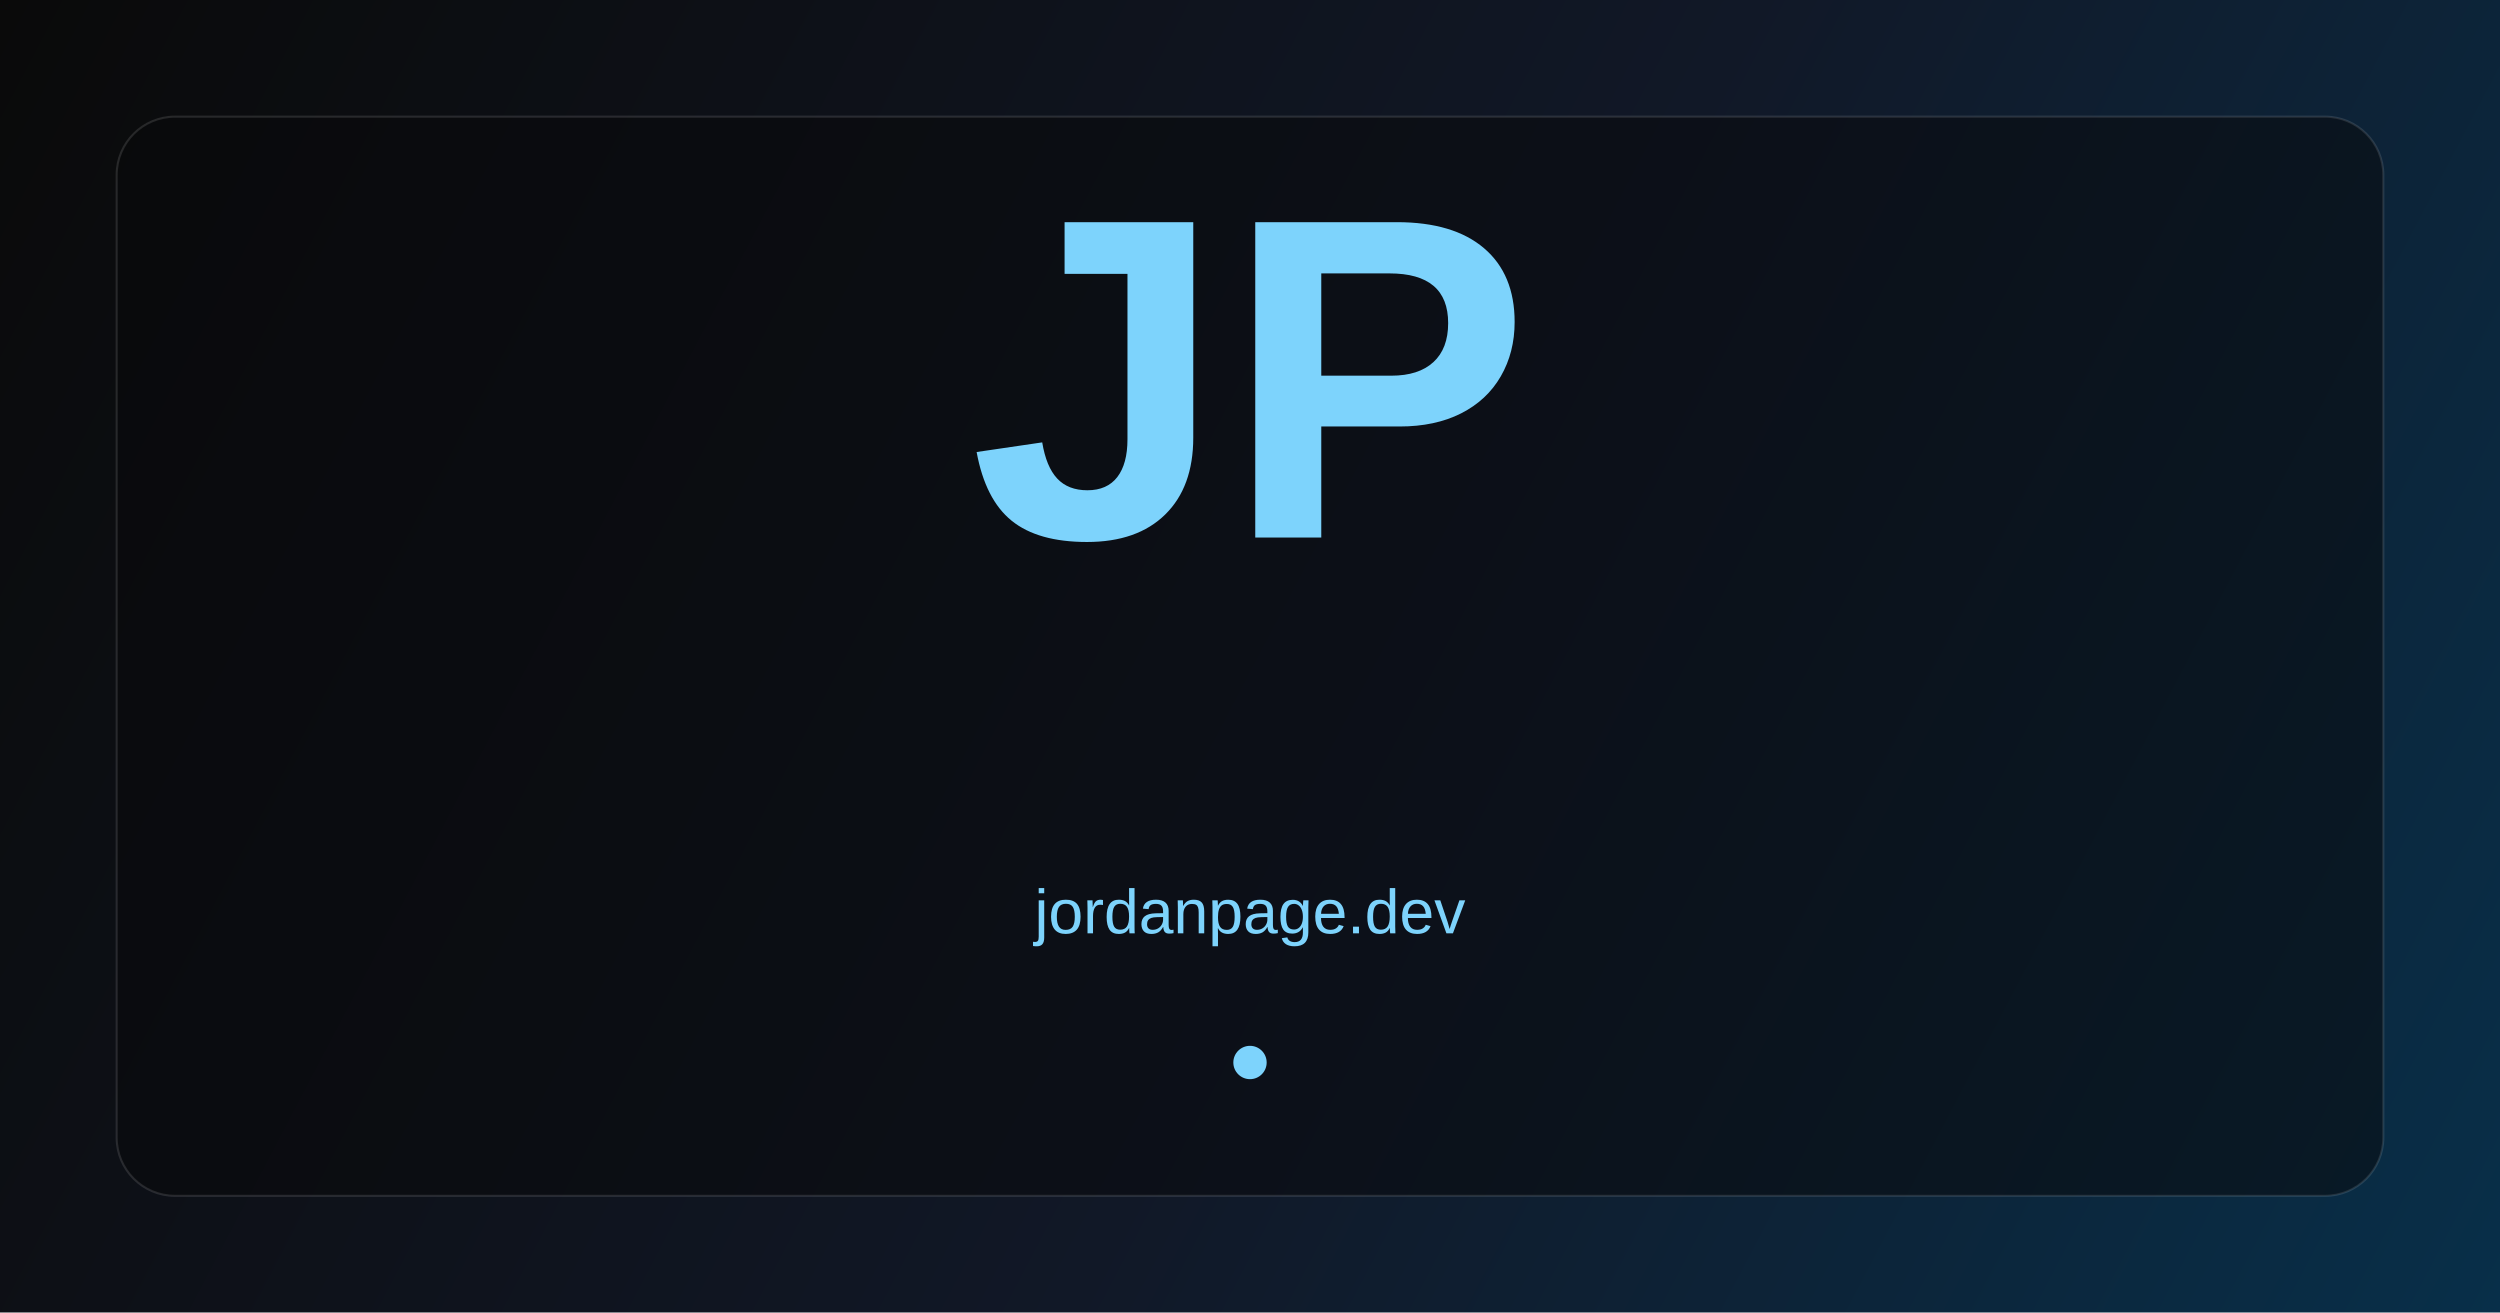
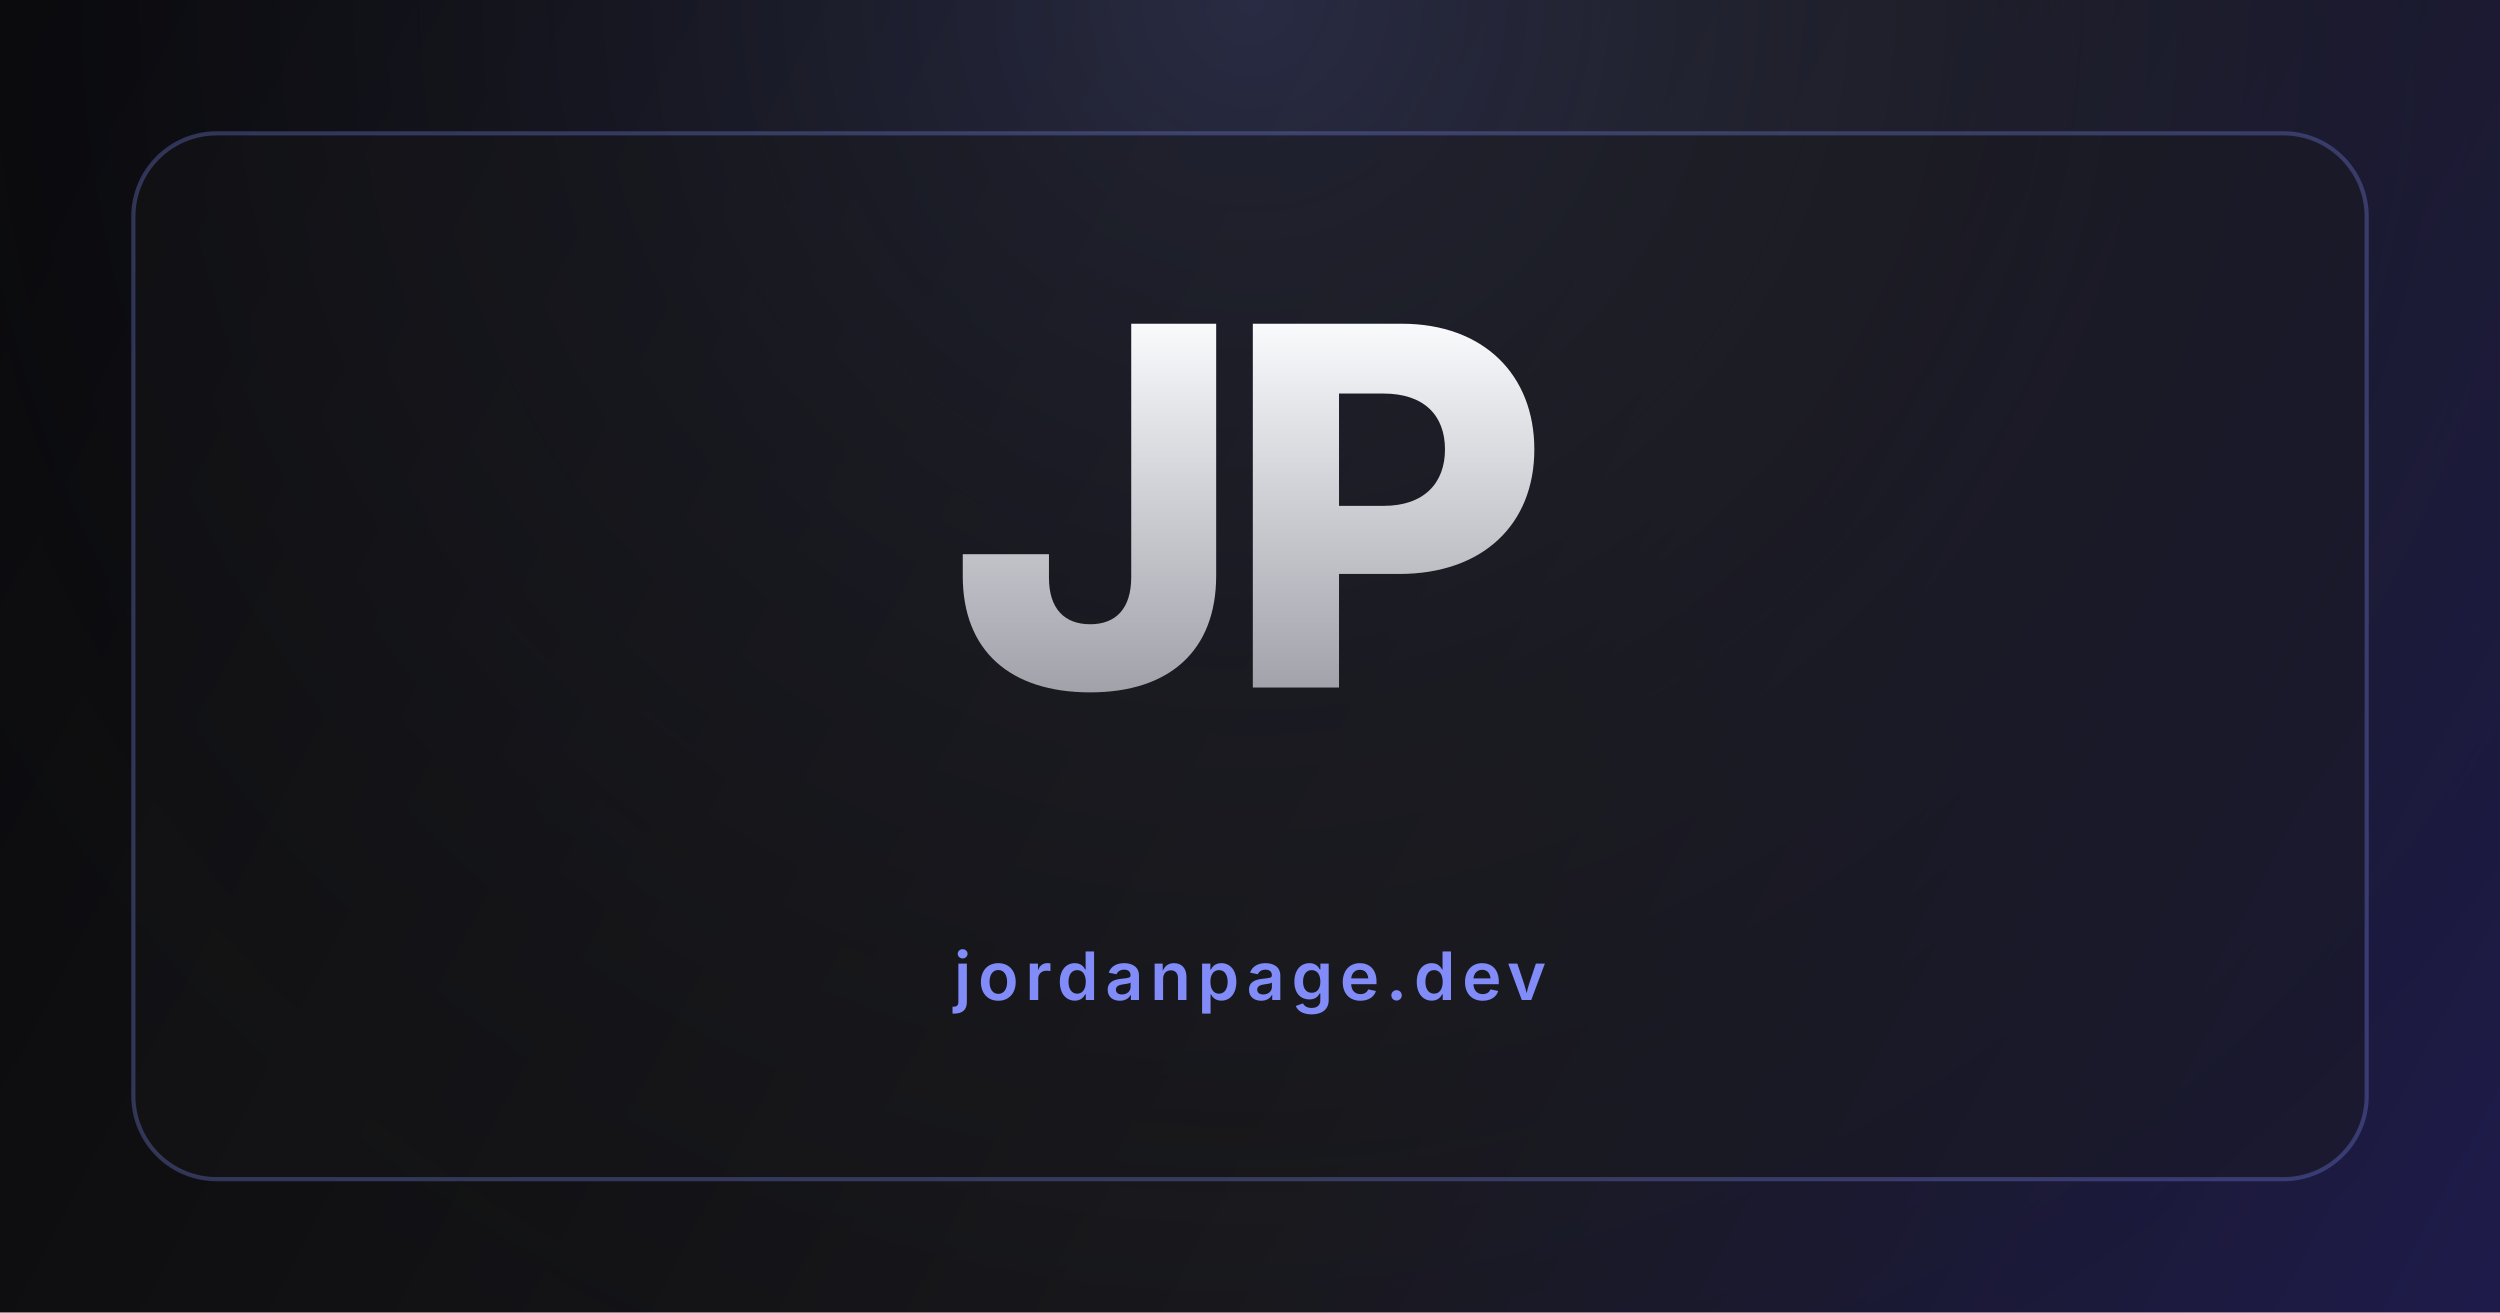
<svg xmlns="http://www.w3.org/2000/svg" width="1200" height="630" viewBox="0 0 1200 630" fill="none">
  <defs>
    <linearGradient id="bg" x1="0" y1="0" x2="1200" y2="630" gradientUnits="userSpaceOnUse">
-       <stop stop-color="#0A0A0A" />
-       <stop offset="0.55" stop-color="#111827" />
-       <stop offset="1" stop-color="#082F49" />
+       <stop offset="0" stop-color="#09090b" />
+       <stop offset="0.6" stop-color="#18181b" />
+       <stop offset="1" stop-color="#1e1b4b" />
+     </linearGradient>
+     <radialGradient id="glow" cx="600" cy="0" r="800" gradientUnits="userSpaceOnUse">
+       <stop offset="0" stop-color="rgba(129, 140, 248, 0.2)" />
+       <stop offset="1" stop-color="transparent" />
+     </radialGradient>
+     <linearGradient id="text-grad" x1="0" y1="0" x2="0" y2="1">
+       <stop offset="0%" stop-color="#f8fafc" />
+       <stop offset="100%" stop-color="#a1a1aa" />
    </linearGradient>
  </defs>
  <rect width="1200" height="630" fill="url(#bg)" />
-   <rect x="56" y="56" width="1088" height="518" rx="28" fill="rgba(9, 9, 11, 0.52)" stroke="rgba(255, 255, 255, 0.12)" />
-   <text x="600" y="258" fill="#7DD3FC" font-family="Arial, Helvetica, sans-serif" font-size="220" font-weight="700" text-anchor="middle">
+   <rect width="1200" height="630" fill="url(#glow)" />
+   <rect x="64" y="64" width="1072" height="502" rx="40" fill="rgba(24, 24, 27, 0.4)" stroke="rgba(129, 140, 248, 0.3)" stroke-width="2" />
+   <text x="600" y="330" fill="url(#text-grad)" font-family="system-ui, -apple-system, sans-serif" font-size="240" font-weight="800" letter-spacing="-0.04em" text-anchor="middle">
    JP
  </text>
-   <text x="600" y="448" fill="#7DD3FC" font-family="Arial, Helvetica, sans-serif" font-size="30" text-anchor="middle">
+   <text x="600" y="480" fill="#818cf8" font-family="system-ui, -apple-system, sans-serif" font-size="32" font-weight="600" letter-spacing="0.1em" text-anchor="middle">
    jordanpage.dev
  </text>
-   <circle cx="600" cy="510" r="8" fill="#7DD3FC" />
</svg>
